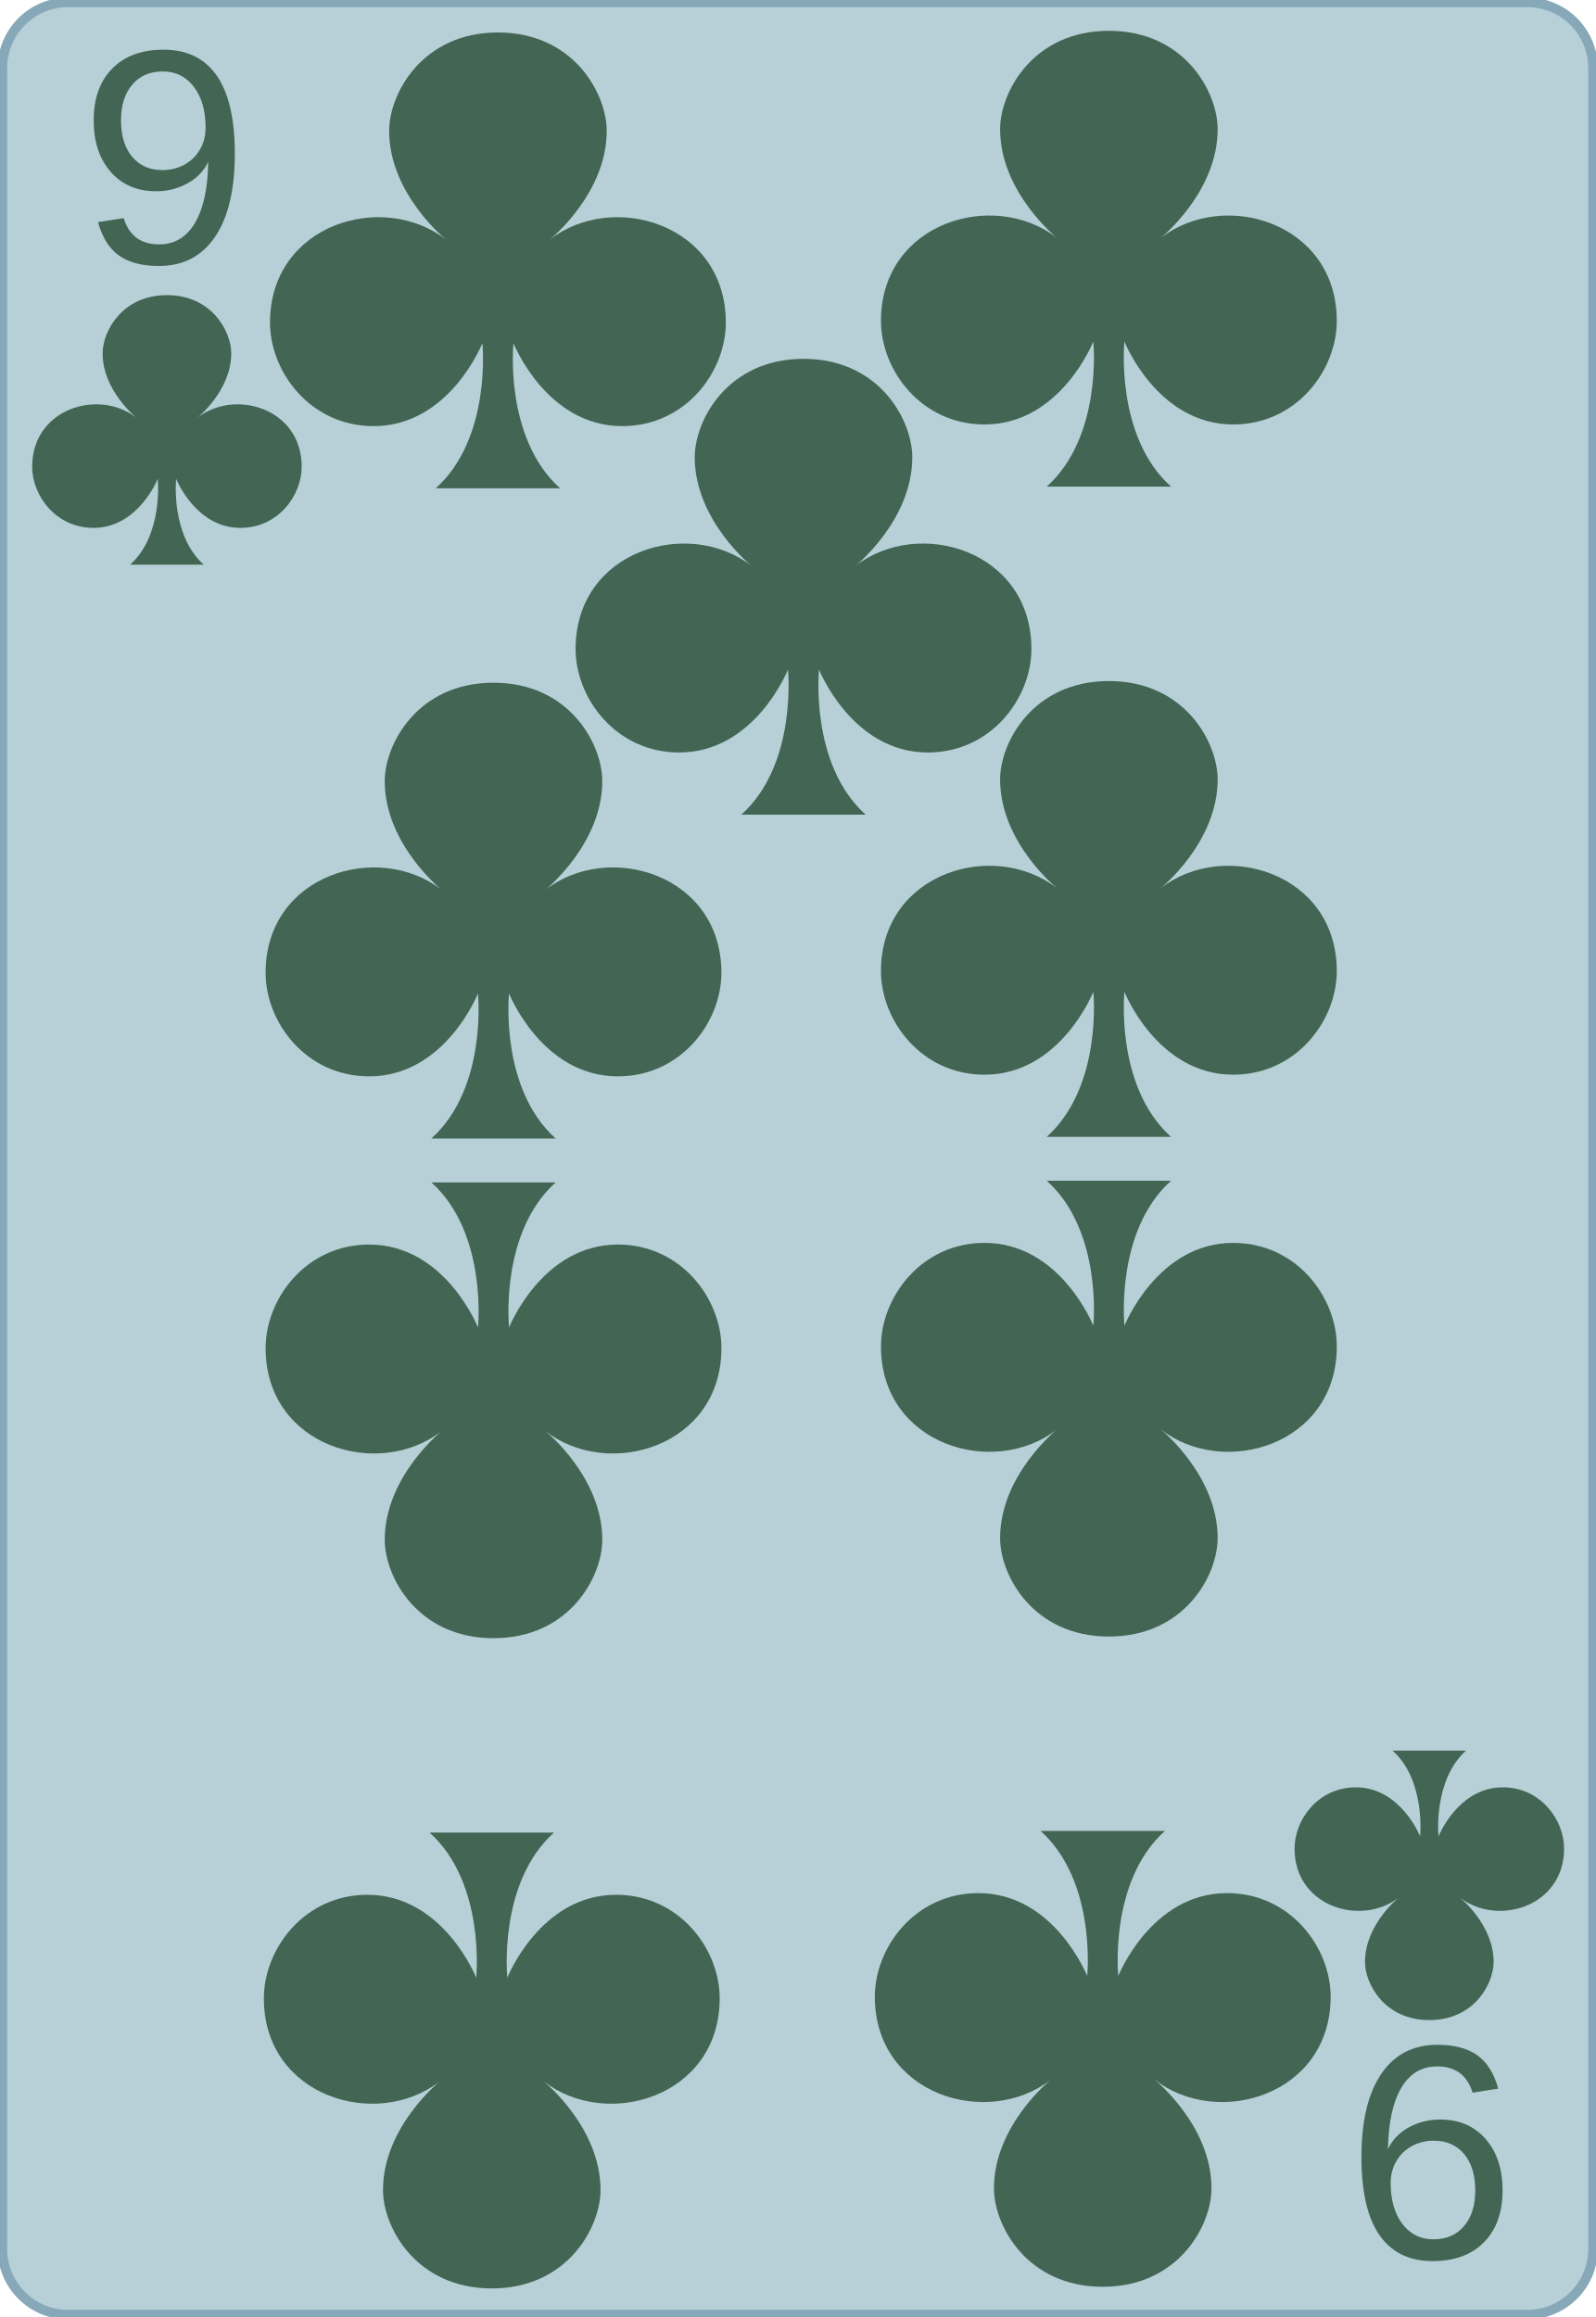
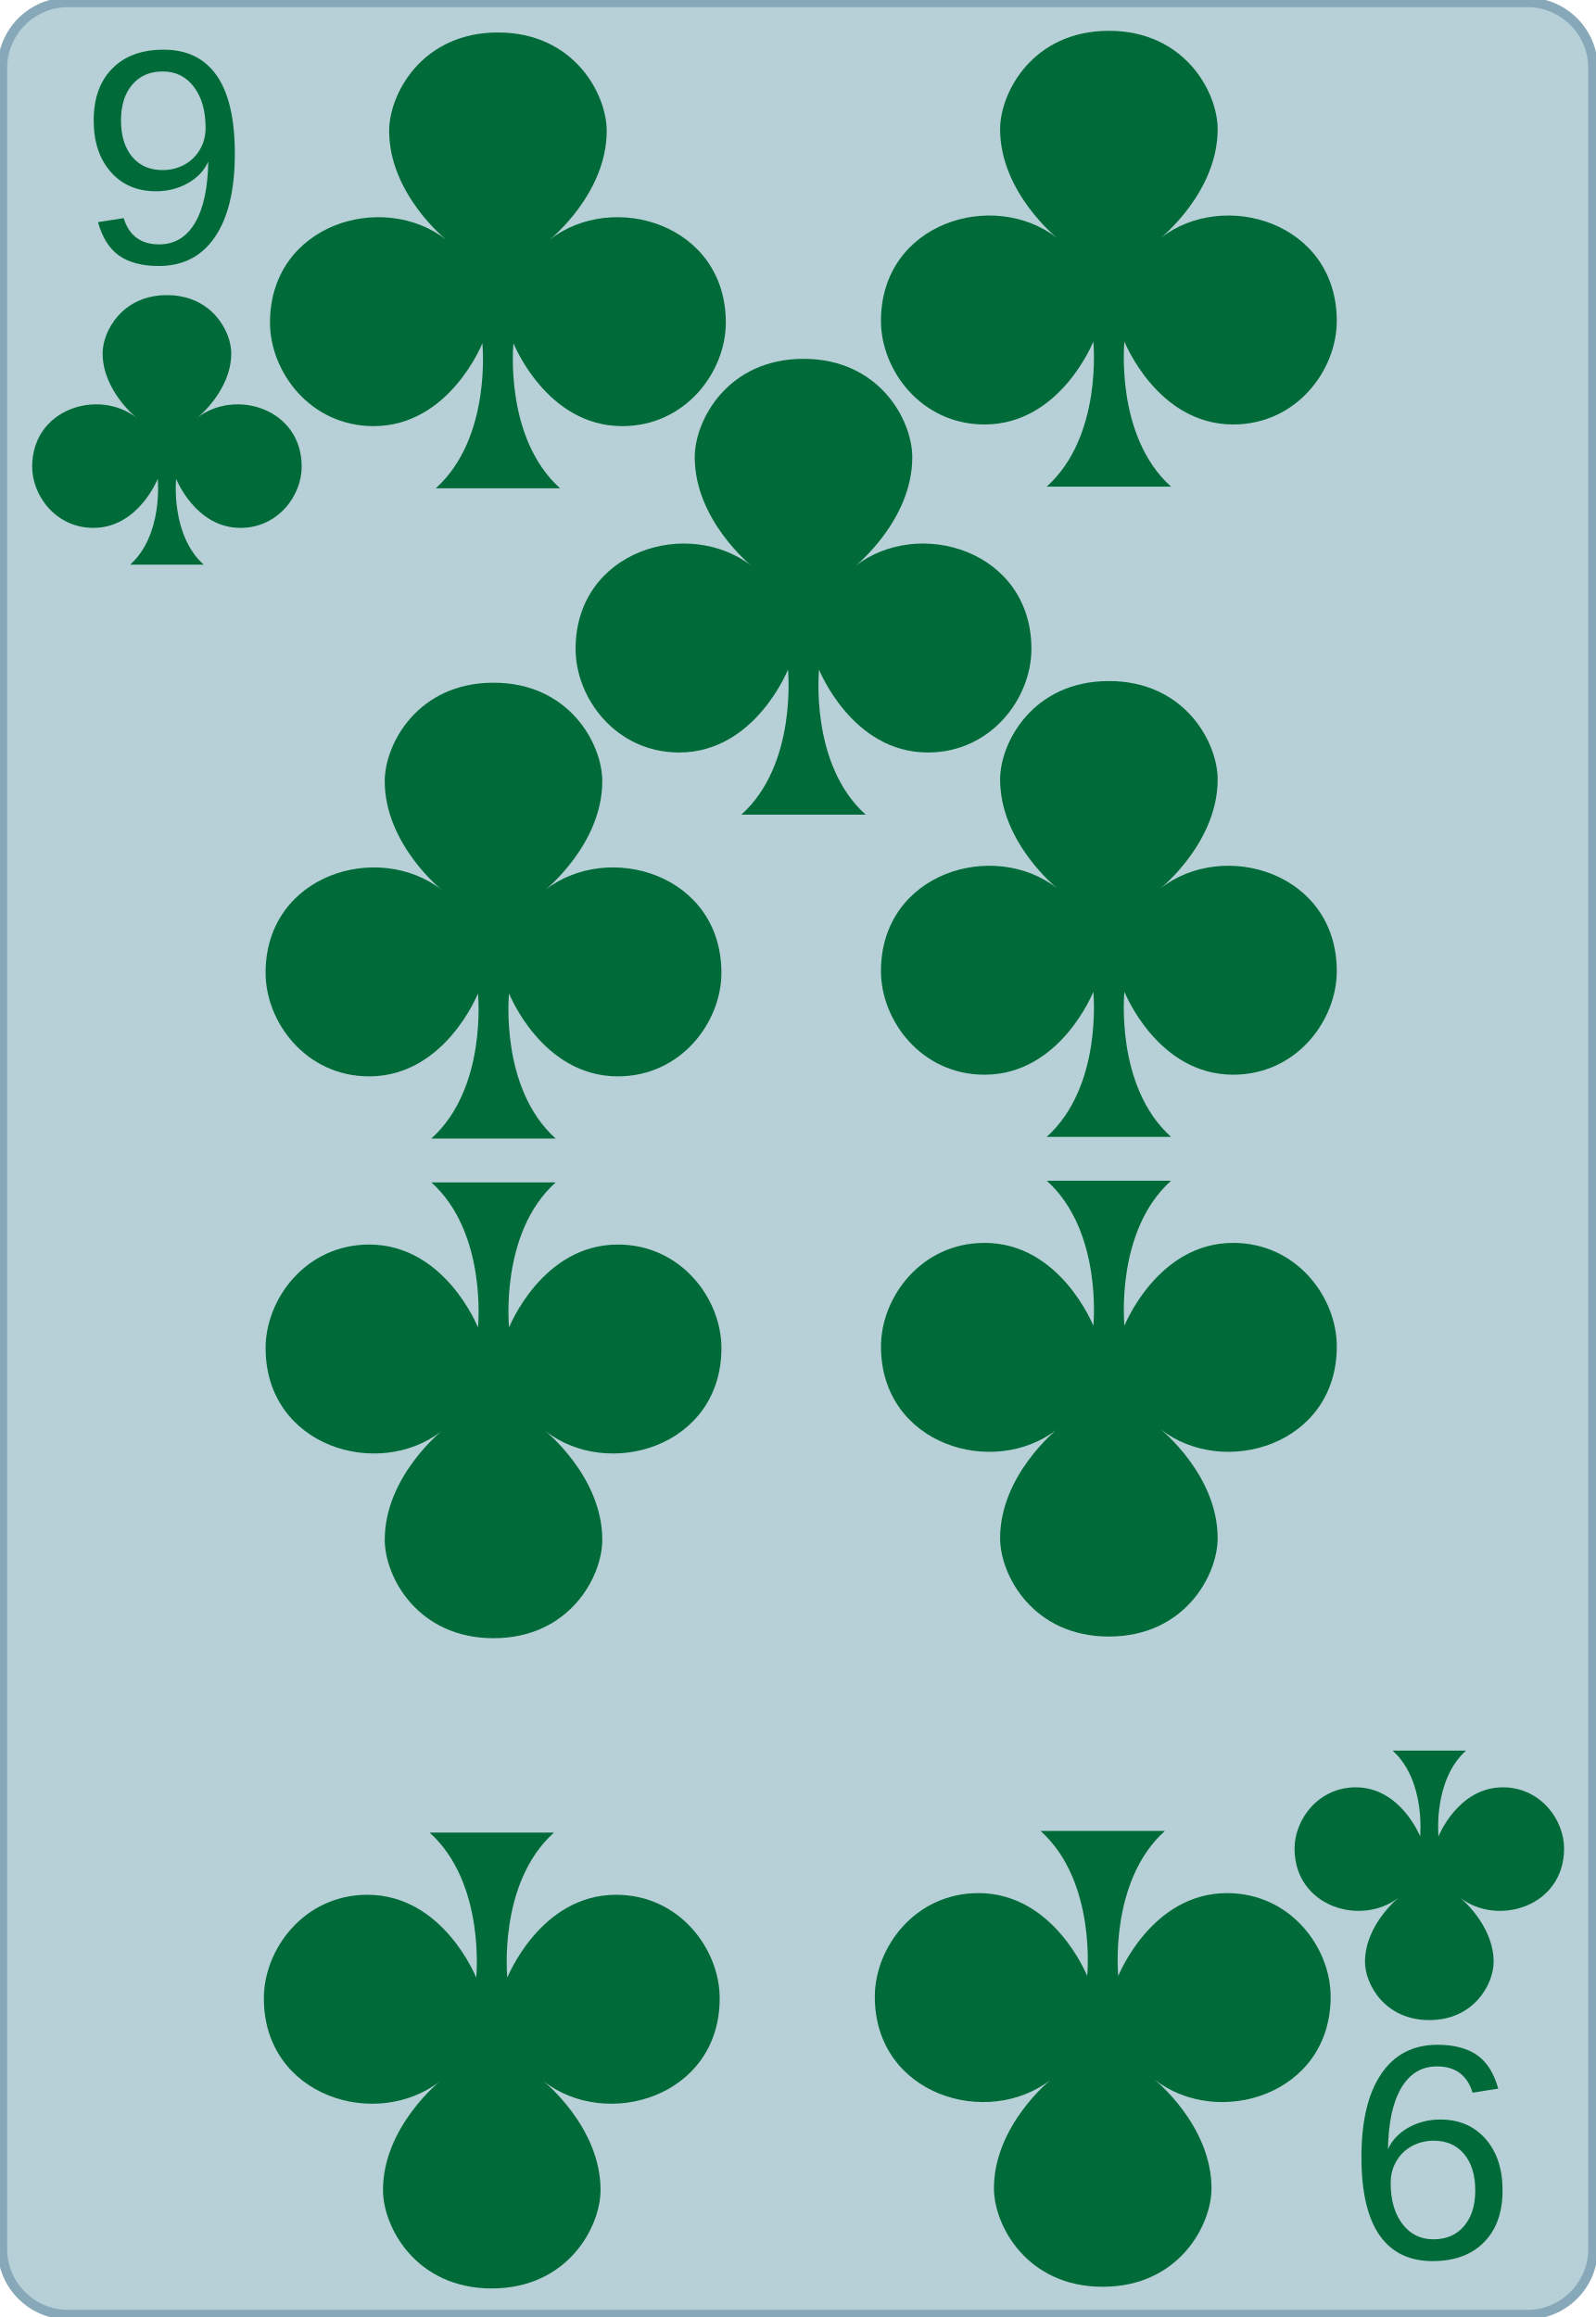
- <svg xmlns="http://www.w3.org/2000/svg" xmlns:xlink="http://www.w3.org/1999/xlink" width="167.087pt" height="242.667pt" viewBox="0 0 167.087 242.667" id="svg2" version="1.1" fill="#426653">
+ <svg xmlns="http://www.w3.org/2000/svg" xmlns:xlink="http://www.w3.org/1999/xlink" width="167.087pt" height="242.667pt" viewBox="0 0 167.087 242.667" id="svg2" version="1.1" fill="#006b38">
  <defs id="defs41">
    <radialGradient xlink:href="#linearGradient2984" id="radialGradient3760" cx="48.231" cy="18.138" fx="48.231" fy="18.138" r="9.5" gradientUnits="userSpaceOnUse" gradientTransform="matrix(-1.560526,0.01828294,-0.02684055,-2.290953,123.9838,58.80911)" />
    <linearGradient id="linearGradient2984">
-       <stop style="stop-color:#426653;stop-opacity:1;" offset="0" id="stop2986" />
-       <stop style="stop-color:#426653;stop-opacity:0.656;" offset="1" id="stop2988" />
+       <stop style="stop-color:#006b38;stop-opacity:1;" offset="0" id="stop2986" />
+       <stop style="stop-color:#006b38;stop-opacity:0.656;" offset="1" id="stop2988" />
    </linearGradient>
    <radialGradient xlink:href="#linearGradient3784" id="radialGradient3792" cx="171.487" cy="511.223" fx="171.487" fy="511.223" r="81.903" gradientTransform="matrix(1.152989,-0.6739155,0.3948202,0.6754904,-233.6326,270.4008)" gradientUnits="userSpaceOnUse" />
    <linearGradient id="linearGradient3784">
      <stop style="stop-color:#e1ebee;stop-opacity:0.534;" offset="0" id="stop3786" />
-       <stop style="stop-color:#426653;stop-opacity:0;" offset="1" id="stop3788" />
+       <stop style="stop-color:#006b38;stop-opacity:0;" offset="1" id="stop3788" />
    </linearGradient>
    <radialGradient r="81.903" fy="511.223" fx="171.487" cy="511.223" cx="171.487" gradientTransform="matrix(1.152989,-0.6739155,0.3948202,0.6754904,-233.6326,270.4008)" gradientUnits="userSpaceOnUse" id="radialGradient3855" xlink:href="#linearGradient3784-4" />
    <linearGradient id="linearGradient3784-4">
      <stop style="stop-color:#e1ebee;stop-opacity:0.519;" offset="0" id="stop3786-8" />
-       <stop style="stop-color:#426653;stop-opacity:0;" offset="1" id="stop3788-6" />
+       <stop style="stop-color:#006b38;stop-opacity:0;" offset="1" id="stop3788-6" />
    </linearGradient>
    <radialGradient r="81.903" fy="461.841" fx="181.694" cy="461.841" cx="181.694" gradientTransform="matrix(1.152989,-0.6739155,0.3948202,0.6754904,-233.6326,270.4008)" gradientUnits="userSpaceOnUse" id="radialGradient3916" xlink:href="#linearGradient3784-3" />
    <linearGradient id="linearGradient3784-3">
      <stop style="stop-color:#e1ebee;stop-opacity:0.702;" offset="0" id="stop3786-86" />
-       <stop style="stop-color:#426653;stop-opacity:0;" offset="1" id="stop3788-2" />
+       <stop style="stop-color:#006b38;stop-opacity:0;" offset="1" id="stop3788-2" />
    </linearGradient>
  </defs>
-   <g id="Layer_x0020_1" style="fill-rule:nonzero;clip-rule:nonzero;stroke:#426653;stroke-miterlimit:4;">
+   <g id="Layer_x0020_1" style="fill-rule:nonzero;clip-rule:nonzero;stroke:#006b38;stroke-miterlimit:4;">
    <path style="fill:#b7d0d8;stroke-width:0.5;;stroke:#86a8b8;stroke-width:1;" d="M166.837,235.548c0,3.777-3.087,6.869-6.871,6.869H7.111c-3.775,0-6.861-3.092-6.861-6.869V7.12C0.25,3.343,3.336,0.25,7.111,0.25h152.855    c3.784,0,6.871,3.093,6.871,6.87v228.428z" id="path5" />
    <g style="stroke:none;" id="g7">
      <g id="g9">

			</g>
    </g>
    <g id="g15">

		</g>
    <g id="g19">

		</g>
    <g style="stroke:none;" id="g23">
      <g id="g25">

			</g>
    </g>
    <g style="stroke:none;" id="g31">
      <g id="g33">

			</g>
    </g>
  </g>
-   <text style="font-size:32px;font-style:normal;font-weight:normal;line-height:125%;letter-spacing:0px;word-spacing:0px;fill:#426653;fill-opacity:1;stroke:none;font-family:Bitstream Vera Sans" x="8.311" y="27.548" id="text3788" fill="#426653">
-     <tspan id="tspan3790" x="8.311" y="27.548" style="font-style:normal;font-variant:normal;font-weight:normal;font-stretch:normal;font-family:Arial;-inkscape-font-specification:Arial" fill="#426653">9</tspan>
+   <text style="font-size:32px;font-style:normal;font-weight:normal;line-height:125%;letter-spacing:0px;word-spacing:0px;fill:#006b38;fill-opacity:1;stroke:none;font-family:Bitstream Vera Sans" x="8.311" y="27.548" id="text3788" fill="#006b38">
+     <tspan id="tspan3790" x="8.311" y="27.548" style="font-style:normal;font-variant:normal;font-weight:normal;font-stretch:normal;font-family:Arial;-inkscape-font-specification:Arial" fill="#006b38">9</tspan>
  </text>
  <g transform="matrix(1.485651,0,0,1.485651,-54.02466,10.01807)" id="layer1-1-4">
-     <path id="cl-9" d="m 50.291,22.698 c 0,0 2.375,-1.9 2.375,-4.534 0,-1.542 -1.369,-4.102 -4.534,-4.102 -3.165,0 -4.534,2.561 -4.534,4.102 0,2.634 2.375,4.534 2.375,4.534 -2.638,-2.055 -7.341,-0.652 -7.341,3.455 0,2.056 1.68,4.318 4.318,4.318 3.165,0 4.534,-3.455 4.534,-3.455 0,0 0.402,3.938 -1.943,6.046 h 5.182 c -2.345,-2.107 -1.943,-6.046 -1.943,-6.046 0,0 1.369,3.455 4.534,3.455 2.639,0 4.318,-2.263 4.318,-4.318 0,-4.107 -4.703,-5.51 -7.341,-3.455 z" style="fill:#426653" />
+     <path id="cl-9" d="m 50.291,22.698 c 0,0 2.375,-1.9 2.375,-4.534 0,-1.542 -1.369,-4.102 -4.534,-4.102 -3.165,0 -4.534,2.561 -4.534,4.102 0,2.634 2.375,4.534 2.375,4.534 -2.638,-2.055 -7.341,-0.652 -7.341,3.455 0,2.056 1.68,4.318 4.318,4.318 3.165,0 4.534,-3.455 4.534,-3.455 0,0 0.402,3.938 -1.943,6.046 h 5.182 c -2.345,-2.107 -1.943,-6.046 -1.943,-6.046 0,0 1.369,3.455 4.534,3.455 2.639,0 4.318,-2.263 4.318,-4.318 0,-4.107 -4.703,-5.51 -7.341,-3.455 z" style="fill:#006b38" />
  </g>
-   <text style="font-size:32px;font-style:normal;font-weight:normal;line-height:125%;letter-spacing:0px;word-spacing:0px;fill:#426653;fill-opacity:1;stroke:none;font-family:Bitstream Vera Sans" x="-158.864" y="-214.467" id="text3788-8" transform="scale(-1,-1)" fill="#426653">
-     <tspan id="tspan3790-7" x="-158.864" y="-214.467" style="font-style:normal;font-variant:normal;font-weight:normal;font-stretch:normal;font-family:Arial;-inkscape-font-specification:Arial" fill="#426653">9</tspan>
+   <text style="font-size:32px;font-style:normal;font-weight:normal;line-height:125%;letter-spacing:0px;word-spacing:0px;fill:#006b38;fill-opacity:1;stroke:none;font-family:Bitstream Vera Sans" x="-158.864" y="-214.467" id="text3788-8" transform="scale(-1,-1)" fill="#006b38">
+     <tspan id="tspan3790-7" x="-158.864" y="-214.467" style="font-style:normal;font-variant:normal;font-weight:normal;font-stretch:normal;font-family:Arial;-inkscape-font-specification:Arial" fill="#006b38">9</tspan>
  </text>
  <g transform="matrix(-1.485651,0,0,-1.485651,221.1992,232.4618)" id="layer1-1-4-1">
-     <path id="cl-9-7" d="m 50.291,22.698 c 0,0 2.375,-1.9 2.375,-4.534 0,-1.542 -1.369,-4.102 -4.534,-4.102 -3.165,0 -4.534,2.561 -4.534,4.102 0,2.634 2.375,4.534 2.375,4.534 -2.638,-2.055 -7.341,-0.652 -7.341,3.455 0,2.056 1.68,4.318 4.318,4.318 3.165,0 4.534,-3.455 4.534,-3.455 0,0 0.402,3.938 -1.943,6.046 h 5.182 c -2.345,-2.107 -1.943,-6.046 -1.943,-6.046 0,0 1.369,3.455 4.534,3.455 2.639,0 4.318,-2.263 4.318,-4.318 0,-4.107 -4.703,-5.51 -7.341,-3.455 z" style="fill:#426653" />
+     <path id="cl-9-7" d="m 50.291,22.698 c 0,0 2.375,-1.9 2.375,-4.534 0,-1.542 -1.369,-4.102 -4.534,-4.102 -3.165,0 -4.534,2.561 -4.534,4.102 0,2.634 2.375,4.534 2.375,4.534 -2.638,-2.055 -7.341,-0.652 -7.341,3.455 0,2.056 1.68,4.318 4.318,4.318 3.165,0 4.534,-3.455 4.534,-3.455 0,0 0.402,3.938 -1.943,6.046 h 5.182 c -2.345,-2.107 -1.943,-6.046 -1.943,-6.046 0,0 1.369,3.455 4.534,3.455 2.639,0 4.318,-2.263 4.318,-4.318 0,-4.107 -4.703,-5.51 -7.341,-3.455 z" style="fill:#006b38" />
  </g>
-   <path style="fill:#426653" d="m 57.573,25.1 c 0,0 5.967,-4.774 5.967,-11.392 0,-3.874 -3.44,-10.307 -11.392,-10.307 -7.952,0 -11.392,6.435 -11.392,10.307 0,6.618 5.967,11.392 5.967,11.392 -6.628,-5.163 -18.445,-1.638 -18.445,8.681 0,5.166 4.221,10.849 10.849,10.849 7.952,0 11.392,-8.681 11.392,-8.681 0,0 1.01,9.895 -4.882,15.191 h 13.02 c -5.892,-5.294 -4.882,-15.191 -4.882,-15.191 0,0 3.44,8.681 11.392,8.681 6.631,0 10.849,-5.686 10.849,-10.849 0,-10.319 -11.817,-13.844 -18.445,-8.681 z" id="cl-9-8" />
-   <path style="fill:#426653" d="m 57.11,93.201 c 0,0 5.967,-4.774 5.967,-11.392 0,-3.874 -3.44,-10.307 -11.392,-10.307 -7.952,0 -11.392,6.435 -11.392,10.307 0,6.618 5.967,11.392 5.967,11.392 -6.628,-5.163 -18.445,-1.638 -18.445,8.681 0,5.166 4.221,10.849 10.849,10.849 7.952,0 11.392,-8.681 11.392,-8.681 0,0 1.01,9.895 -4.882,15.191 h 13.02 c -5.892,-5.294 -4.882,-15.191 -4.882,-15.191 0,0 3.44,8.681 11.392,8.681 6.631,0 10.849,-5.686 10.849,-10.849 0,-10.319 -11.817,-13.844 -18.445,-8.681 z" id="cl-9-8-0" />
-   <path style="fill:#426653" d="m 121.558,24.926 c 0,0 5.967,-4.774 5.967,-11.392 0,-3.874 -3.44,-10.307 -11.392,-10.307 -7.952,0 -11.392,6.435 -11.392,10.307 0,6.618 5.967,11.392 5.967,11.392 -6.628,-5.163 -18.445,-1.638 -18.445,8.681 0,5.166 4.221,10.849 10.849,10.849 7.952,0 11.392,-8.681 11.392,-8.681 0,0 1.01,9.895 -4.882,15.191 h 13.02 c -5.892,-5.294 -4.882,-15.191 -4.882,-15.191 0,0 3.44,8.681 11.392,8.681 6.631,0 10.849,-5.686 10.849,-10.849 0,-10.319 -11.817,-13.844 -18.445,-8.681 z" id="cl-9-8-9" />
-   <path style="fill:#426653" d="m 121.558,93.027 c 0,0 5.967,-4.774 5.967,-11.392 0,-3.874 -3.44,-10.307 -11.392,-10.307 -7.952,0 -11.392,6.435 -11.392,10.307 0,6.618 5.967,11.392 5.967,11.392 -6.628,-5.163 -18.445,-1.638 -18.445,8.681 0,5.166 4.221,10.849 10.849,10.849 7.952,0 11.392,-8.681 11.392,-8.681 0,0 1.01,9.895 -4.882,15.191 h 13.02 c -5.892,-5.294 -4.882,-15.191 -4.882,-15.191 0,0 3.44,8.681 11.392,8.681 6.631,0 10.849,-5.686 10.849,-10.849 0,-10.319 -11.817,-13.844 -18.445,-8.681 z" id="cl-9-8-0-4" />
-   <path style="fill:#426653" d="m 89.577,59.281 c 0,0 5.967,-4.774 5.967,-11.392 0,-3.874 -3.44,-10.307 -11.392,-10.307 -7.952,0 -11.392,6.435 -11.392,10.307 0,6.618 5.967,11.392 5.967,11.392 C 72.099,54.118 60.282,57.643 60.282,67.962 c 0,5.166 4.221,10.849 10.849,10.849 7.952,0 11.392,-8.681 11.392,-8.681 0,0 1.01,9.895 -4.882,15.191 h 13.02 c -5.892,-5.294 -4.882,-15.191 -4.882,-15.191 0,0 3.44,8.681 11.392,8.681 6.631,0 10.849,-5.686 10.849,-10.849 0,-10.319 -11.817,-13.844 -18.445,-8.681 z" id="cl-9-8-8" />
-   <path style="fill:#426653" d="m 110.063,217.802 c 0,0 -5.967,4.774 -5.967,11.392 0,3.874 3.44,10.307 11.392,10.307 7.952,0 11.392,-6.435 11.392,-10.307 0,-6.618 -5.967,-11.392 -5.967,-11.392 6.628,5.163 18.445,1.638 18.445,-8.681 0,-5.166 -4.221,-10.849 -10.849,-10.849 -7.952,0 -11.392,8.681 -11.392,8.681 0,0 -1.01,-9.895 4.882,-15.191 h -13.02 c 5.892,5.294 4.882,15.191 4.882,15.191 0,0 -3.44,-8.681 -11.392,-8.681 -6.631,0 -10.849,5.686 -10.849,10.849 0,10.319 11.817,13.844 18.445,8.681 z" id="cl-9-8-4" />
-   <path style="fill:#426653" d="m 110.708,149.701 c 0,0 -5.967,4.774 -5.967,11.392 0,3.874 3.44,10.307 11.392,10.307 7.952,0 11.392,-6.435 11.392,-10.307 0,-6.618 -5.967,-11.392 -5.967,-11.392 6.628,5.163 18.445,1.638 18.445,-8.681 0,-5.166 -4.221,-10.849 -10.849,-10.849 -7.952,0 -11.392,8.681 -11.392,8.681 0,0 -1.01,-9.895 4.882,-15.191 h -13.02 c 5.892,5.294 4.882,15.191 4.882,15.191 0,0 -3.44,-8.681 -11.392,-8.681 -6.631,0 -10.849,5.686 -10.849,10.849 0,10.319 11.817,13.844 18.445,8.681 z" id="cl-9-8-0-2" />
-   <path style="fill:#426653" d="m 46.078,217.976 c 0,0 -5.967,4.774 -5.967,11.392 0,3.874 3.44,10.307 11.392,10.307 7.952,0 11.392,-6.435 11.392,-10.307 0,-6.618 -5.967,-11.392 -5.967,-11.392 6.628,5.163 18.445,1.638 18.445,-8.681 0,-5.166 -4.221,-10.849 -10.849,-10.849 -7.952,0 -11.392,8.681 -11.392,8.681 0,0 -1.01,-9.895 4.882,-15.191 H 44.992 c 5.892,5.294 4.882,15.191 4.882,15.191 0,0 -3.44,-8.681 -11.392,-8.681 -6.631,0 -10.849,5.686 -10.849,10.849 0,10.319 11.817,13.844 18.445,8.681 z" id="cl-9-8-9-6" />
-   <path style="fill:#426653" d="m 46.261,149.875 c 0,0 -5.967,4.774 -5.967,11.392 0,3.874 3.44,10.307 11.392,10.307 7.952,0 11.392,-6.435 11.392,-10.307 0,-6.618 -5.967,-11.392 -5.967,-11.392 6.628,5.163 18.445,1.638 18.445,-8.681 0,-5.166 -4.221,-10.849 -10.849,-10.849 -7.952,0 -11.392,8.681 -11.392,8.681 0,0 -1.01,-9.895 4.882,-15.191 H 45.176 c 5.892,5.294 4.882,15.191 4.882,15.191 0,0 -3.44,-8.681 -11.392,-8.681 -6.631,0 -10.849,5.686 -10.849,10.849 0,10.319 11.817,13.844 18.445,8.681 z" id="cl-9-8-0-4-9" />
+   <path style="fill:#006b38" d="m 57.573,25.1 c 0,0 5.967,-4.774 5.967,-11.392 0,-3.874 -3.44,-10.307 -11.392,-10.307 -7.952,0 -11.392,6.435 -11.392,10.307 0,6.618 5.967,11.392 5.967,11.392 -6.628,-5.163 -18.445,-1.638 -18.445,8.681 0,5.166 4.221,10.849 10.849,10.849 7.952,0 11.392,-8.681 11.392,-8.681 0,0 1.01,9.895 -4.882,15.191 h 13.02 c -5.892,-5.294 -4.882,-15.191 -4.882,-15.191 0,0 3.44,8.681 11.392,8.681 6.631,0 10.849,-5.686 10.849,-10.849 0,-10.319 -11.817,-13.844 -18.445,-8.681 z" id="cl-9-8" />
+   <path style="fill:#006b38" d="m 57.11,93.201 c 0,0 5.967,-4.774 5.967,-11.392 0,-3.874 -3.44,-10.307 -11.392,-10.307 -7.952,0 -11.392,6.435 -11.392,10.307 0,6.618 5.967,11.392 5.967,11.392 -6.628,-5.163 -18.445,-1.638 -18.445,8.681 0,5.166 4.221,10.849 10.849,10.849 7.952,0 11.392,-8.681 11.392,-8.681 0,0 1.01,9.895 -4.882,15.191 h 13.02 c -5.892,-5.294 -4.882,-15.191 -4.882,-15.191 0,0 3.44,8.681 11.392,8.681 6.631,0 10.849,-5.686 10.849,-10.849 0,-10.319 -11.817,-13.844 -18.445,-8.681 z" id="cl-9-8-0" />
+   <path style="fill:#006b38" d="m 121.558,24.926 c 0,0 5.967,-4.774 5.967,-11.392 0,-3.874 -3.44,-10.307 -11.392,-10.307 -7.952,0 -11.392,6.435 -11.392,10.307 0,6.618 5.967,11.392 5.967,11.392 -6.628,-5.163 -18.445,-1.638 -18.445,8.681 0,5.166 4.221,10.849 10.849,10.849 7.952,0 11.392,-8.681 11.392,-8.681 0,0 1.01,9.895 -4.882,15.191 h 13.02 c -5.892,-5.294 -4.882,-15.191 -4.882,-15.191 0,0 3.44,8.681 11.392,8.681 6.631,0 10.849,-5.686 10.849,-10.849 0,-10.319 -11.817,-13.844 -18.445,-8.681 z" id="cl-9-8-9" />
+   <path style="fill:#006b38" d="m 121.558,93.027 c 0,0 5.967,-4.774 5.967,-11.392 0,-3.874 -3.44,-10.307 -11.392,-10.307 -7.952,0 -11.392,6.435 -11.392,10.307 0,6.618 5.967,11.392 5.967,11.392 -6.628,-5.163 -18.445,-1.638 -18.445,8.681 0,5.166 4.221,10.849 10.849,10.849 7.952,0 11.392,-8.681 11.392,-8.681 0,0 1.01,9.895 -4.882,15.191 h 13.02 c -5.892,-5.294 -4.882,-15.191 -4.882,-15.191 0,0 3.44,8.681 11.392,8.681 6.631,0 10.849,-5.686 10.849,-10.849 0,-10.319 -11.817,-13.844 -18.445,-8.681 z" id="cl-9-8-0-4" />
+   <path style="fill:#006b38" d="m 89.577,59.281 c 0,0 5.967,-4.774 5.967,-11.392 0,-3.874 -3.44,-10.307 -11.392,-10.307 -7.952,0 -11.392,6.435 -11.392,10.307 0,6.618 5.967,11.392 5.967,11.392 C 72.099,54.118 60.282,57.643 60.282,67.962 c 0,5.166 4.221,10.849 10.849,10.849 7.952,0 11.392,-8.681 11.392,-8.681 0,0 1.01,9.895 -4.882,15.191 h 13.02 c -5.892,-5.294 -4.882,-15.191 -4.882,-15.191 0,0 3.44,8.681 11.392,8.681 6.631,0 10.849,-5.686 10.849,-10.849 0,-10.319 -11.817,-13.844 -18.445,-8.681 z" id="cl-9-8-8" />
+   <path style="fill:#006b38" d="m 110.063,217.802 c 0,0 -5.967,4.774 -5.967,11.392 0,3.874 3.44,10.307 11.392,10.307 7.952,0 11.392,-6.435 11.392,-10.307 0,-6.618 -5.967,-11.392 -5.967,-11.392 6.628,5.163 18.445,1.638 18.445,-8.681 0,-5.166 -4.221,-10.849 -10.849,-10.849 -7.952,0 -11.392,8.681 -11.392,8.681 0,0 -1.01,-9.895 4.882,-15.191 h -13.02 c 5.892,5.294 4.882,15.191 4.882,15.191 0,0 -3.44,-8.681 -11.392,-8.681 -6.631,0 -10.849,5.686 -10.849,10.849 0,10.319 11.817,13.844 18.445,8.681 z" id="cl-9-8-4" />
+   <path style="fill:#006b38" d="m 110.708,149.701 c 0,0 -5.967,4.774 -5.967,11.392 0,3.874 3.44,10.307 11.392,10.307 7.952,0 11.392,-6.435 11.392,-10.307 0,-6.618 -5.967,-11.392 -5.967,-11.392 6.628,5.163 18.445,1.638 18.445,-8.681 0,-5.166 -4.221,-10.849 -10.849,-10.849 -7.952,0 -11.392,8.681 -11.392,8.681 0,0 -1.01,-9.895 4.882,-15.191 h -13.02 c 5.892,5.294 4.882,15.191 4.882,15.191 0,0 -3.44,-8.681 -11.392,-8.681 -6.631,0 -10.849,5.686 -10.849,10.849 0,10.319 11.817,13.844 18.445,8.681 z" id="cl-9-8-0-2" />
+   <path style="fill:#006b38" d="m 46.078,217.976 c 0,0 -5.967,4.774 -5.967,11.392 0,3.874 3.44,10.307 11.392,10.307 7.952,0 11.392,-6.435 11.392,-10.307 0,-6.618 -5.967,-11.392 -5.967,-11.392 6.628,5.163 18.445,1.638 18.445,-8.681 0,-5.166 -4.221,-10.849 -10.849,-10.849 -7.952,0 -11.392,8.681 -11.392,8.681 0,0 -1.01,-9.895 4.882,-15.191 H 44.992 c 5.892,5.294 4.882,15.191 4.882,15.191 0,0 -3.44,-8.681 -11.392,-8.681 -6.631,0 -10.849,5.686 -10.849,10.849 0,10.319 11.817,13.844 18.445,8.681 z" id="cl-9-8-9-6" />
+   <path style="fill:#006b38" d="m 46.261,149.875 c 0,0 -5.967,4.774 -5.967,11.392 0,3.874 3.44,10.307 11.392,10.307 7.952,0 11.392,-6.435 11.392,-10.307 0,-6.618 -5.967,-11.392 -5.967,-11.392 6.628,5.163 18.445,1.638 18.445,-8.681 0,-5.166 -4.221,-10.849 -10.849,-10.849 -7.952,0 -11.392,8.681 -11.392,8.681 0,0 -1.01,-9.895 4.882,-15.191 H 45.176 c 5.892,5.294 4.882,15.191 4.882,15.191 0,0 -3.44,-8.681 -11.392,-8.681 -6.631,0 -10.849,5.686 -10.849,10.849 0,10.319 11.817,13.844 18.445,8.681 z" id="cl-9-8-0-4-9" />
</svg>
